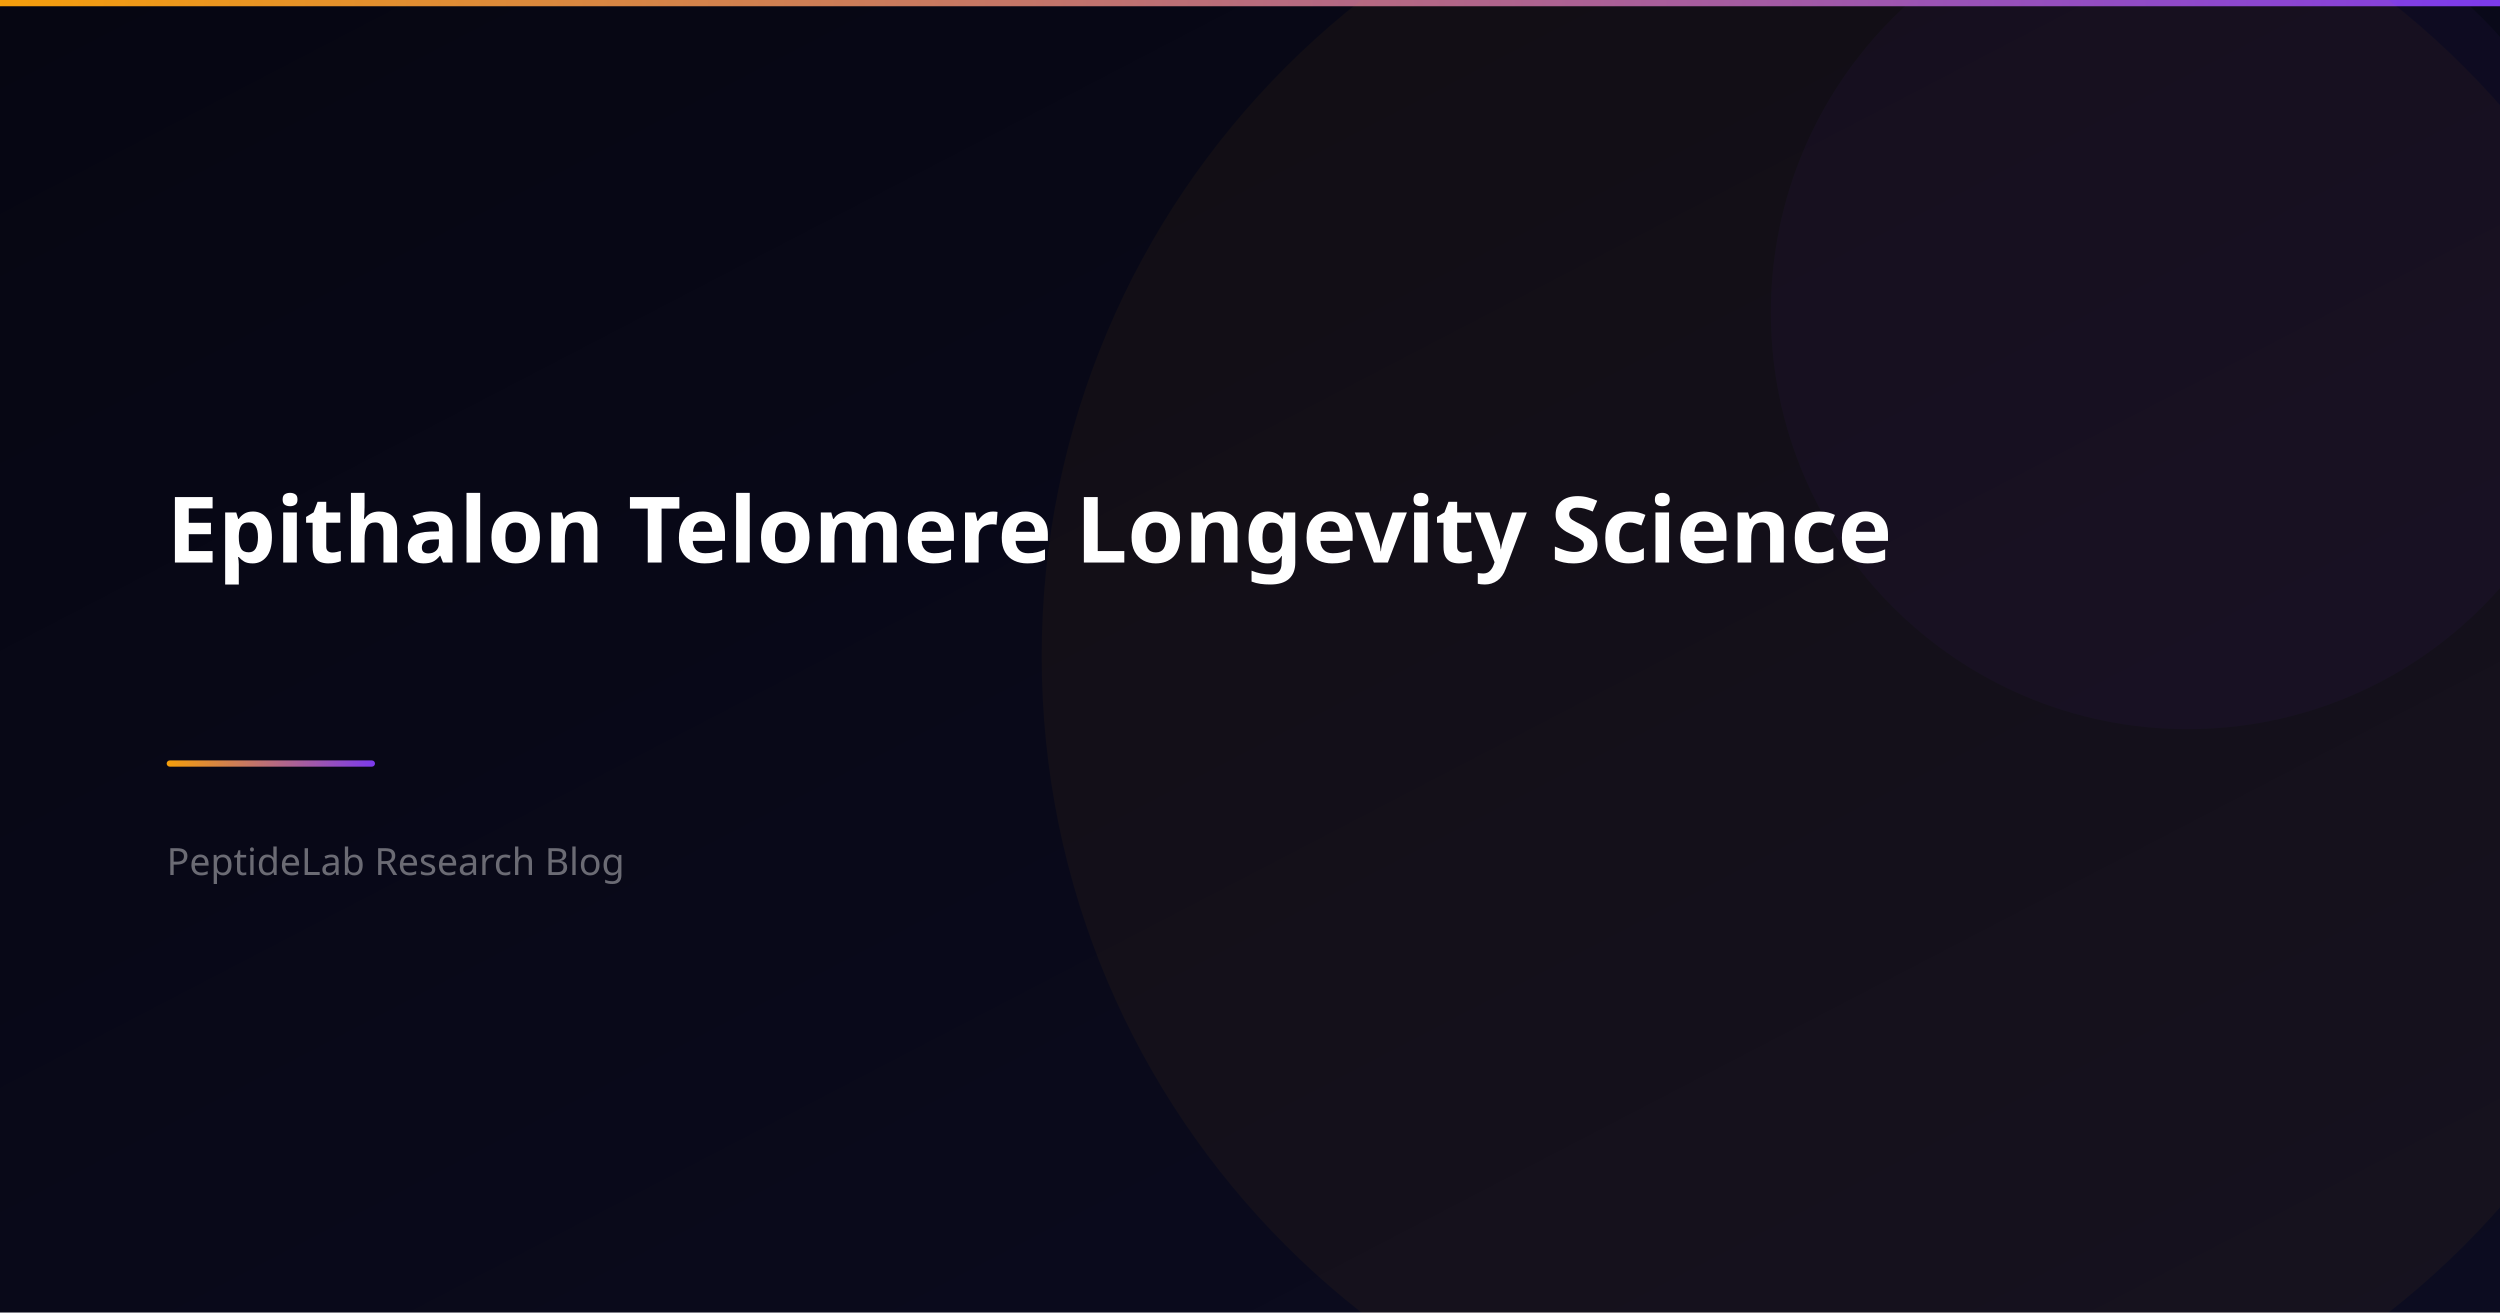
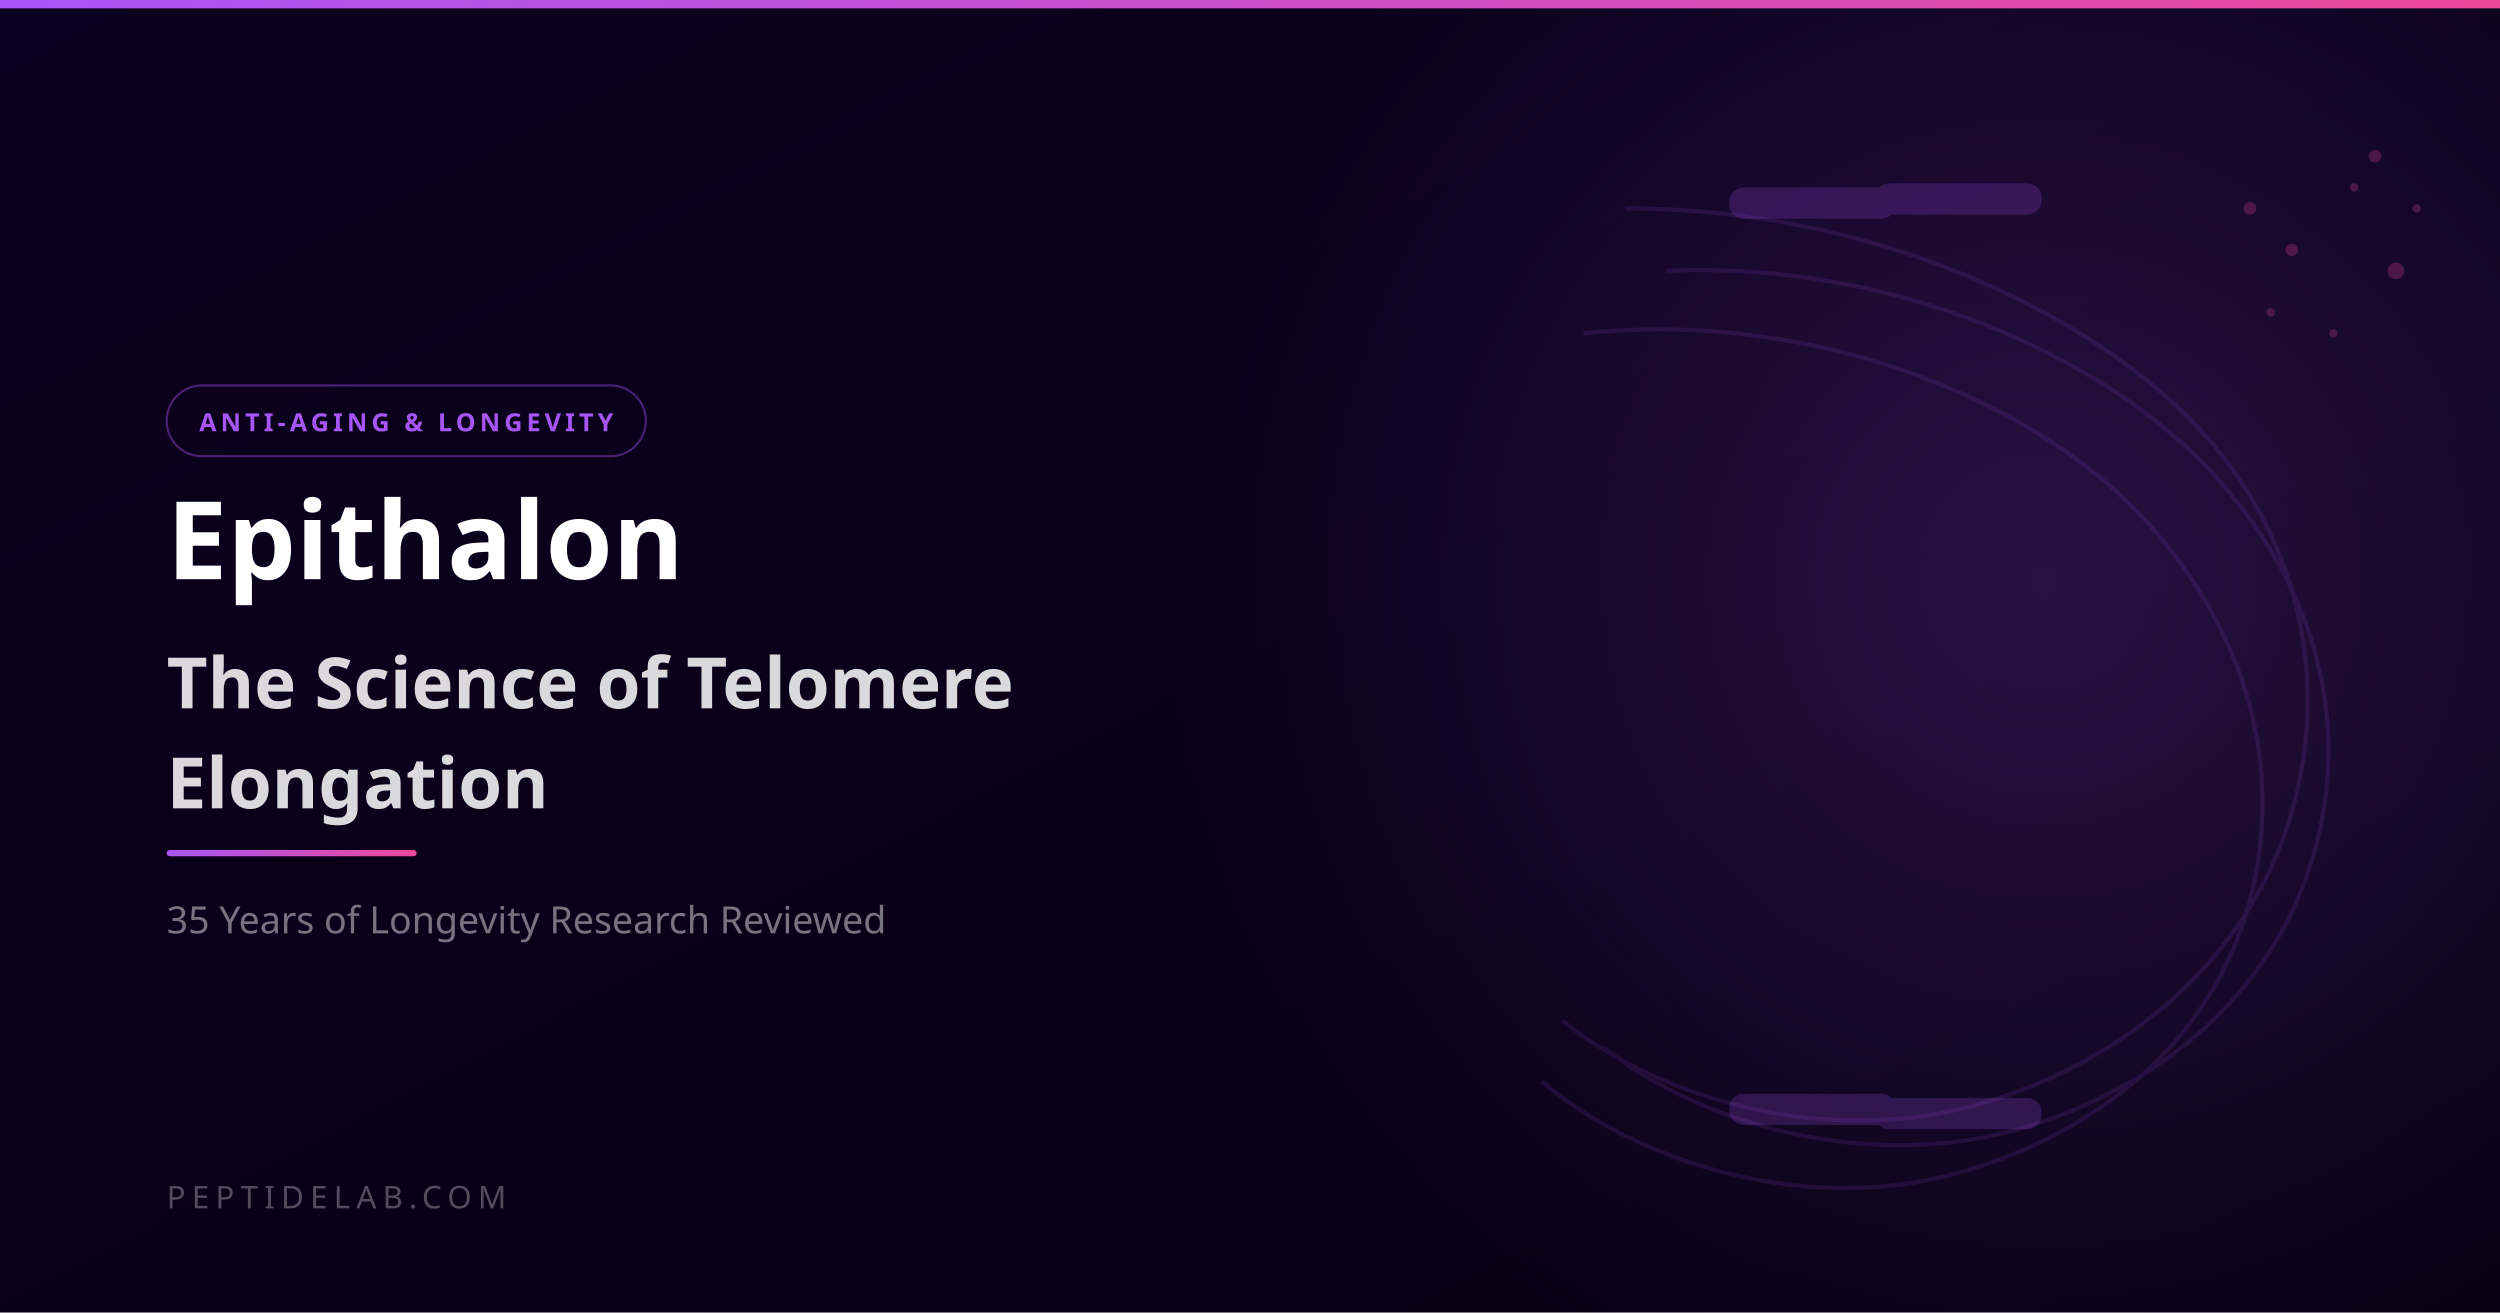
<svg xmlns="http://www.w3.org/2000/svg" width="1200" height="630" viewBox="0 0 1200 630">
  <defs>
    <linearGradient id="bg" x1="0%" y1="0%" x2="100%" y2="100%">
-       <stop offset="0%" style="stop-color:#060612" />
-       <stop offset="100%" style="stop-color:#0c0c20" />
+       <stop offset="0%" style="stop-color:#0d0020" />
+       <stop offset="100%" style="stop-color:#060010" />
    </linearGradient>
    <linearGradient id="accent" x1="0%" y1="0%" x2="100%" y2="0%">
-       <stop offset="0%" style="stop-color:#f59e0b" />
-       <stop offset="100%" style="stop-color:#7c3aed" />
+       <stop offset="0%" style="stop-color:#a855f7" />
+       <stop offset="100%" style="stop-color:#ec4899" />
    </linearGradient>
+     <radialGradient id="orb1" cx="50%" cy="50%">
+       <stop offset="0%" style="stop-color:#a855f7;stop-opacity:0.2" />
+       <stop offset="100%" style="stop-color:#a855f7;stop-opacity:0" />
+     </radialGradient>
  </defs>
  <rect width="1200" height="630" fill="url(#bg)" />
-   <rect x="0" y="0" width="1200" height="3" fill="url(#accent)" />
-   <circle cx="900" cy="315" r="400" fill="#f59e0b" opacity="0.04" />
-   <circle cx="1050" cy="150" r="200" fill="#7c3aed" opacity="0.04" />
-   <text x="80" y="270" font-family="system-ui,sans-serif" font-size="44" font-weight="bold" fill="white">Epithalon Telomere Longevity Science</text>
-   <text x="80" y="330" font-family="system-ui,sans-serif" font-size="44" font-weight="bold" fill="white" />
-   <rect x="80" y="365" width="100" height="3" rx="1.5" fill="url(#accent)" />
-   <text x="80" y="420" font-family="system-ui,sans-serif" font-size="18" fill="rgba(255,255,255,0.4)">PeptideLab Research Blog</text>
+   <ellipse cx="980" cy="280" rx="420" ry="420" fill="url(#orb1)" />
+   <g opacity="0.12" stroke="#a855f7" stroke-width="2" fill="none">
+     <path d="M780,100 C900,100 1000,150 1050,200 C1100,250 1120,320 1100,390 C1080,460 1020,510 950,530 C880,550 800,530 750,490" />
+     <path d="M800,130 C910,125 1010,172 1060,225 C1110,278 1130,345 1110,412 C1090,479 1033,525 965,543 C897,561 818,541 770,503" />
+     <path d="M760,160 C875,148 980,195 1030,250 C1080,305 1098,373 1078,439 C1058,505 999,549 932,565 C865,581 787,559 740,519" />
+   </g>
+   <g opacity="0.2" fill="#a855f7">
+     <rect x="830" y="90" width="80" height="15" rx="7" />
+     <rect x="830" y="525" width="80" height="15" rx="7" />
+     <rect x="900" y="88" width="80" height="15" rx="7" />
+     <rect x="900" y="527" width="80" height="15" rx="7" />
+   </g>
+   <g opacity="0.25" fill="#ec4899">
+     <circle cx="1100" cy="120" r="3" />
+     <circle cx="1130" cy="90" r="2" />
+     <circle cx="1150" cy="130" r="4" />
+     <circle cx="1120" cy="160" r="2" />
+     <circle cx="1080" cy="100" r="3" />
+     <circle cx="1160" cy="100" r="2" />
+     <circle cx="1090" cy="150" r="2" />
+     <circle cx="1140" cy="75" r="3" />
+   </g>
+   <rect x="0" y="0" width="1200" height="4" fill="url(#accent)" />
+   <rect x="80" y="185" width="230" height="34" rx="17" fill="none" stroke="#a855f7" stroke-width="1" opacity="0.4" />
+   <text x="195" y="207" font-family="system-ui,sans-serif" font-size="12" font-weight="700" fill="#a855f7" text-anchor="middle" letter-spacing="2">ANTI-AGING &amp; LONGEVITY</text>
+   <text x="80" y="278" font-family="system-ui,sans-serif" font-size="52" font-weight="800" fill="white">Epithalon</text>
+   <text x="80" y="340" font-family="system-ui,sans-serif" font-size="34" font-weight="700" fill="rgba(255,255,255,0.85)">The Science of Telomere</text>
+   <text x="80" y="388" font-family="system-ui,sans-serif" font-size="34" font-weight="700" fill="rgba(255,255,255,0.85)">Elongation</text>
+   <rect x="80" y="408" width="120" height="3" rx="1.5" fill="url(#accent)" />
+   <text x="80" y="448" font-family="system-ui,sans-serif" font-size="18" fill="rgba(255,255,255,0.45)">35 Years of Longevity Research Reviewed</text>
+   <text x="80" y="580" font-family="system-ui,sans-serif" font-size="15" fill="rgba(255,255,255,0.3)" letter-spacing="3">PEPTIDELAB.COM</text>
</svg>
